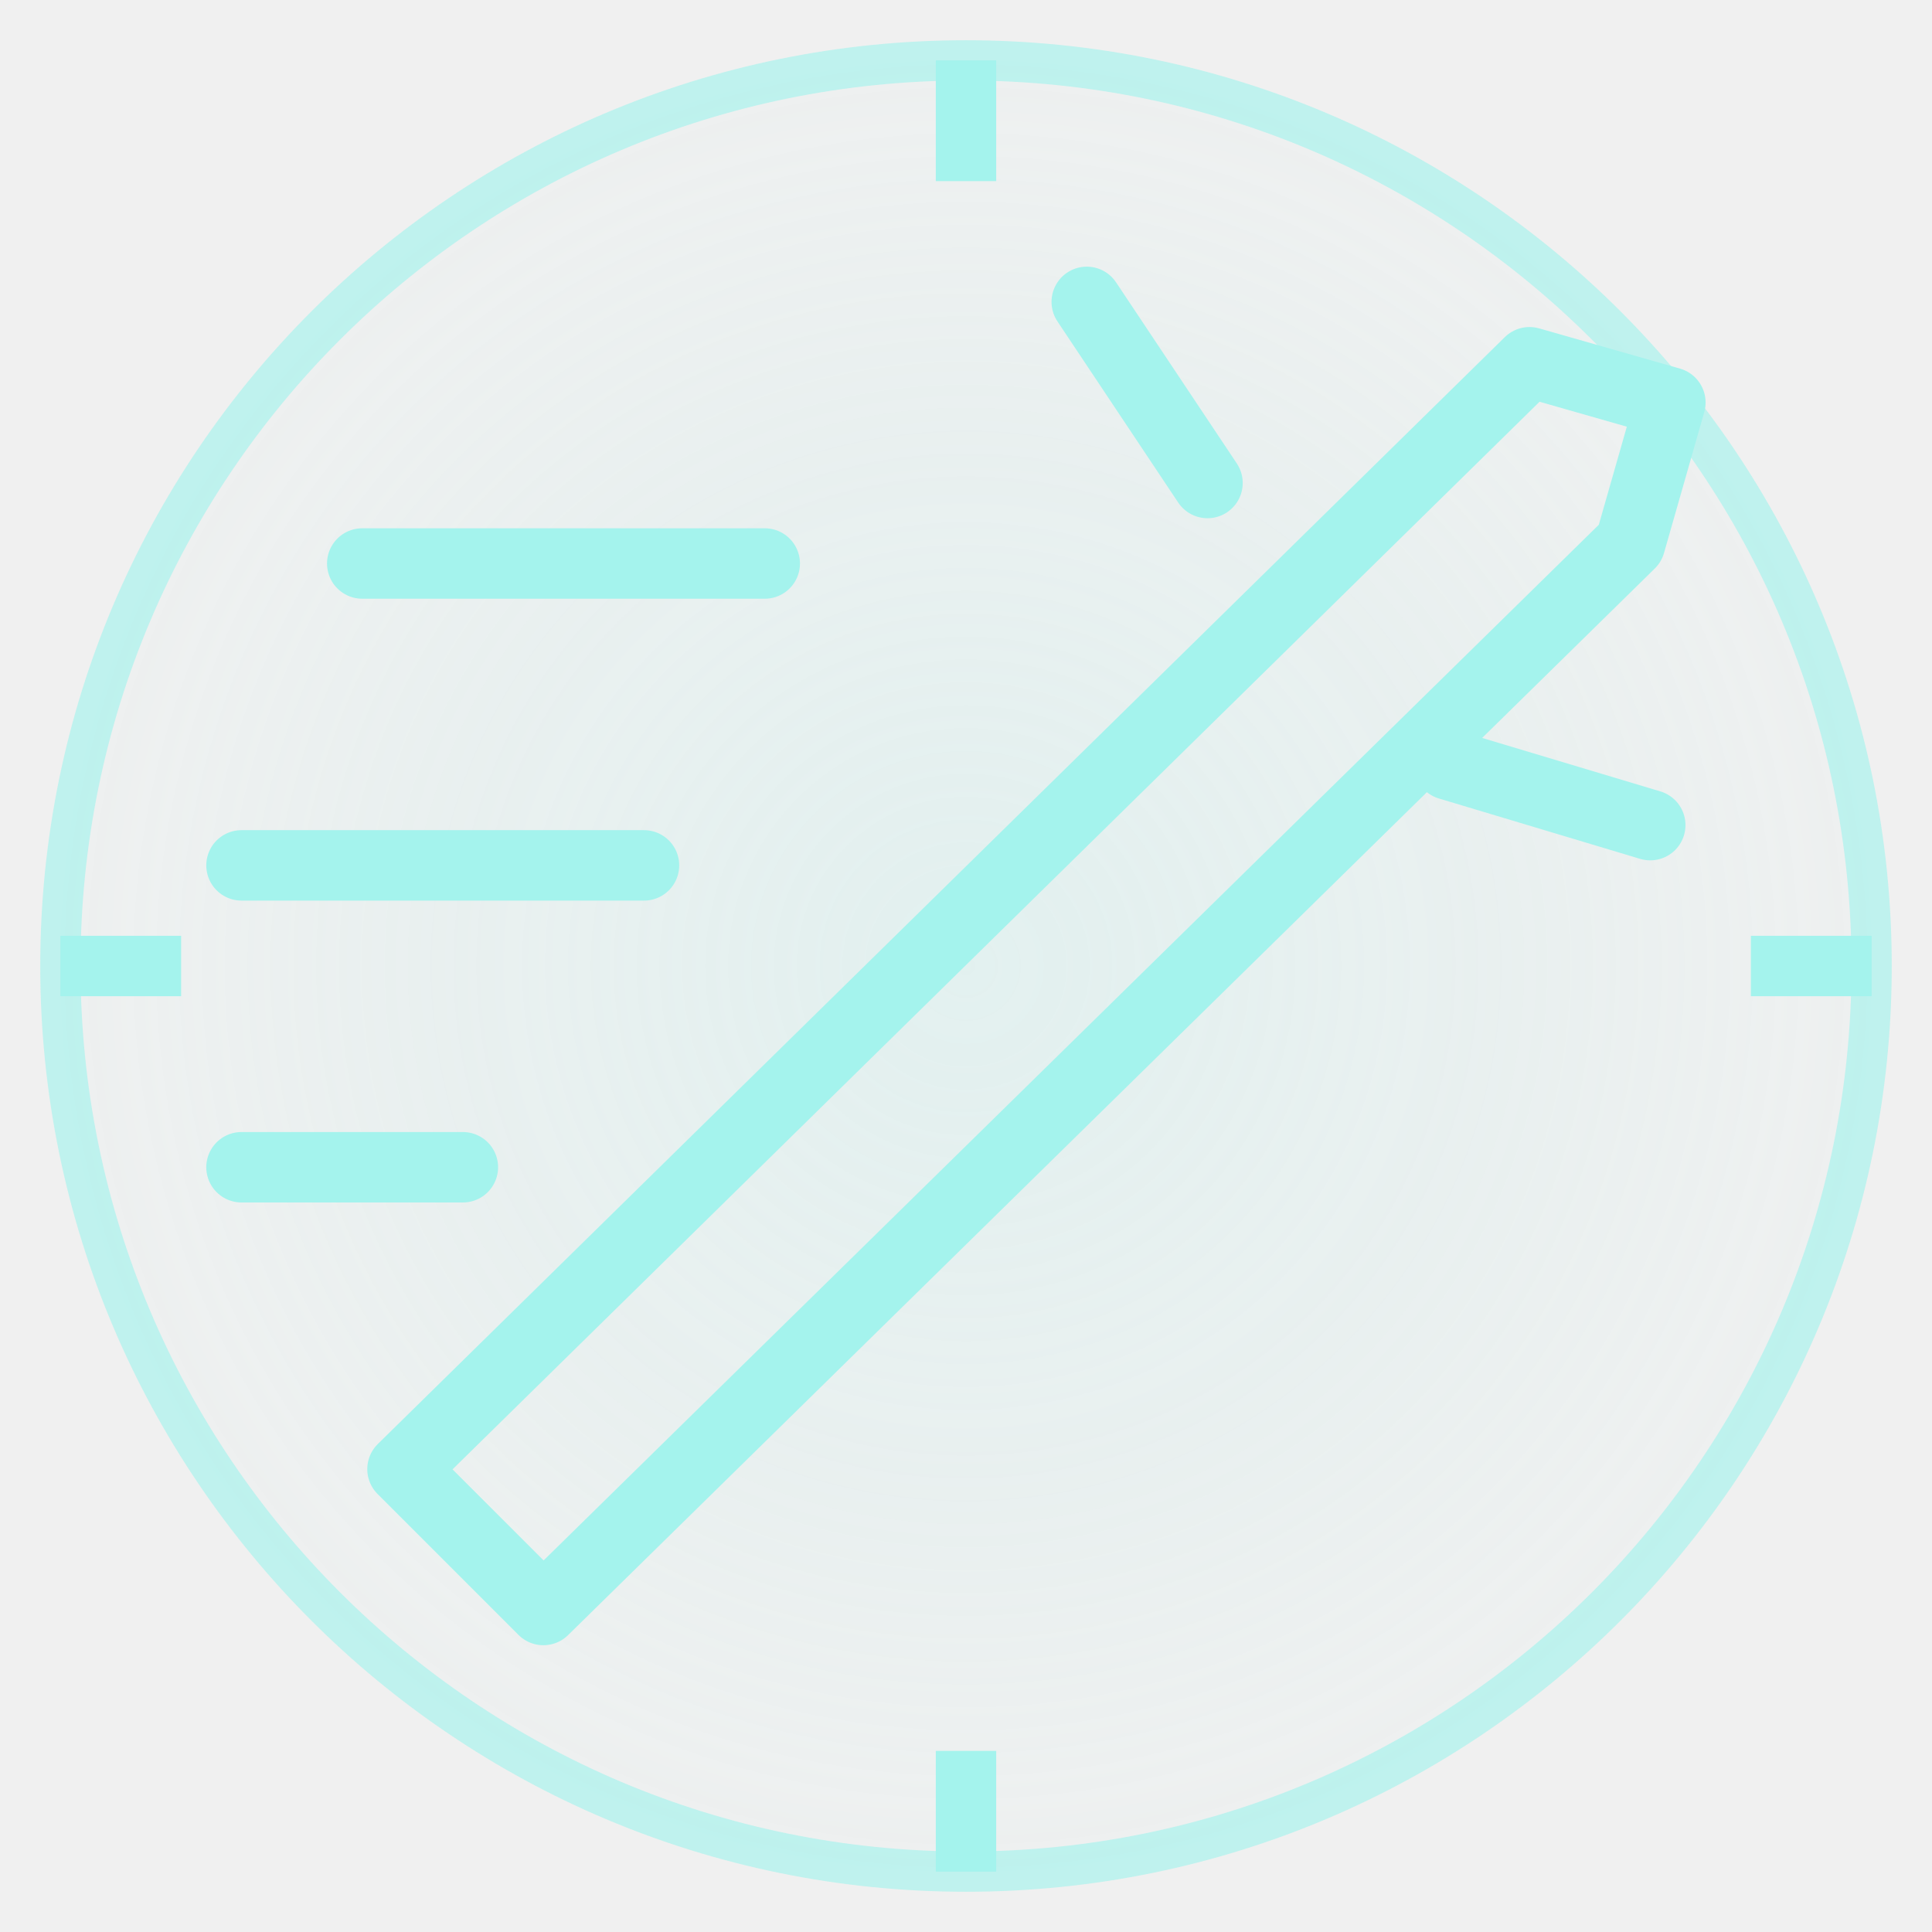
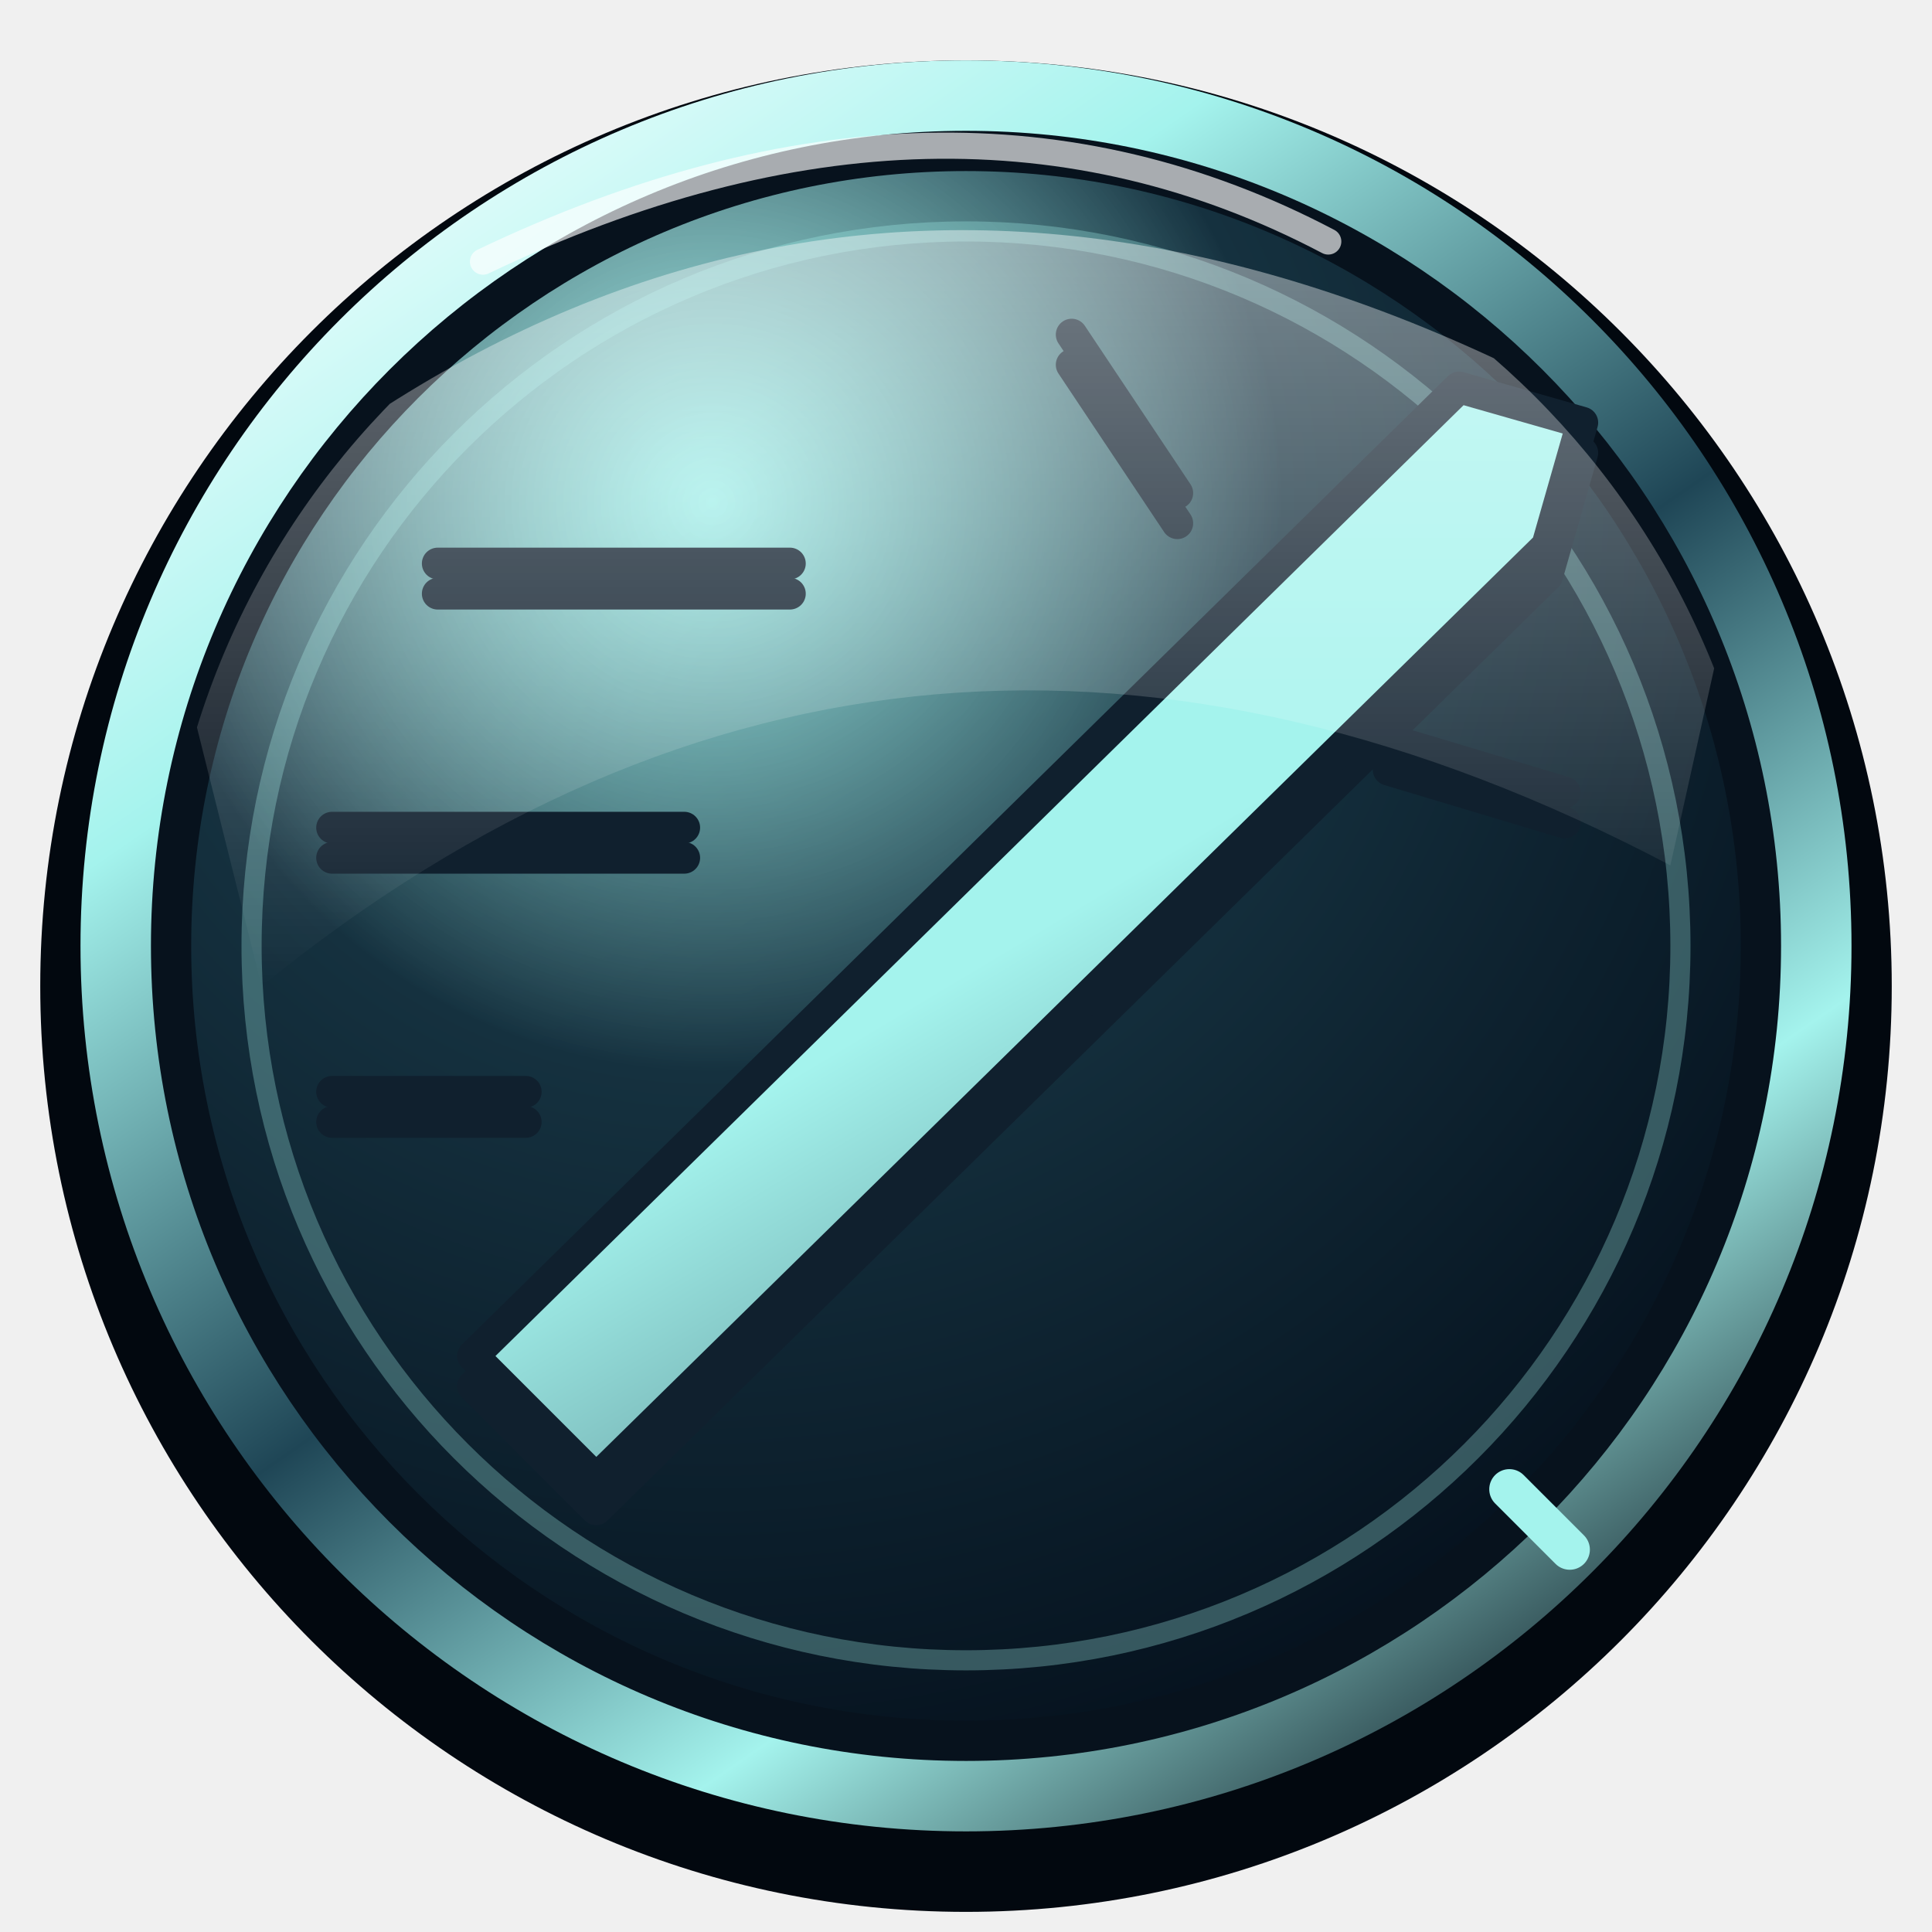
<svg xmlns="http://www.w3.org/2000/svg" viewBox="0 0 96 96" fill="none">
  <defs>
-     <radialGradient id="bg">
-       <stop stop-color="#a4f3ed" stop-opacity=".18" />
-       <stop offset="1" stop-color="#a4f3ed" stop-opacity=".025" />
+     <radialGradient id="gem" cx=".34" cy=".22" r=".9">
+       <stop stop-color="#a4f3ed" stop-opacity=".7" />
+       <stop offset=".4" stop-color="#15313f" />
+       <stop offset="1" stop-color="#030d19" />
    </radialGradient>
+     <linearGradient id="rim" x1="15" y1="5" x2="75" y2="92" gradientUnits="userSpaceOnUse">
+       <stop stop-color="#f7ffff" />
+       <stop offset=".24" stop-color="#a4f3ed" />
+       <stop offset=".52" stop-color="#1f4656" />
+       <stop offset=".76" stop-color="#a4f3ed" />
+       <stop offset="1" stop-color="#07121c" />
+     </linearGradient>
+     <linearGradient id="symbol" x1="25" y1="15" x2="65" y2="82" gradientUnits="userSpaceOnUse">
+       <stop stop-color="#fffef2" />
+       <stop offset=".28" stop-color="#a4f3ed" />
+       <stop offset=".55" stop-color="#a4f3ed" />
+       <stop offset="1" stop-color="#47717a" />
+     </linearGradient>
+     <linearGradient id="gloss" x2="0" y2="1">
+       <stop stop-color="#fff" stop-opacity=".42" />
+       <stop offset="1" stop-color="#fff" stop-opacity="0" />
+     </linearGradient>
+     <clipPath id="disc">
+       <circle cx="48" cy="48" r="40" />
+     </clipPath>
  </defs>
-   <circle cx="48" cy="48" r="45" fill="url(#bg)" stroke="#a4f3ed" stroke-opacity=".65" stroke-width="2" />
-   <path d="M48 3v6M48 87v6M3 48h6M87 48h6" stroke="#a4f3ed" stroke-width="3" />
-   <g stroke="#a4f3ed" stroke-width="3.5" stroke-linecap="round" stroke-linejoin="round">
-     <path d="m76 18 7 2-2 7-54 53-7-7ZM60 24l-6-9M72 38l10 3M38 28H18m14 15H12m11 15H12" />
+   <circle cx="48" cy="49" r="46" fill="#02080f" />
+   <circle cx="48" cy="47" r="44" fill="url(#rim)" />
+   <circle cx="48" cy="47" r="39.5" fill="url(#gem)" stroke="#07121d" stroke-width="2" />
+   <circle cx="48" cy="47" r="35.5" stroke="#a4f3ed" stroke-opacity=".3" stroke-width="1" />
+   <g transform="translate(6 5) scale(.875)" stroke="#020a16" stroke-width="8" stroke-linecap="round" stroke-linejoin="round">
+     <path d="m76 18 7 2-2 7-54 53-7-7ZM60 24l-6-9M72 38l10 3M38 28H18m14 15H12m11 15H12" fill="url(#symbol)" stroke="#10202e" stroke-width="1.8" />
  </g>
+   <g transform="translate(6 3.5) scale(.875)" stroke="url(#symbol)" stroke-width="5.5" stroke-linecap="round" stroke-linejoin="round">
+     <path d="m76 18 7 2-2 7-54 53-7-7ZM60 24l-6-9M72 38l10 3M38 28H18m14 15H12m11 15H12" fill="url(#symbol)" stroke="#10202e" stroke-width="1.8" />
+   </g>
+   <path d="M8 29Q43-4 87 25L83 43Q45 23 13 49Z" fill="url(#gloss)" clip-path="url(#disc)" />
+   <path d="M24 13Q47 2 66 12" stroke="#fff" stroke-opacity=".65" stroke-width="1.3" stroke-linecap="round" />
+   <path d="m75 74 3 3" stroke="#a4f3ed" stroke-width="2" stroke-linecap="round" />
</svg>
